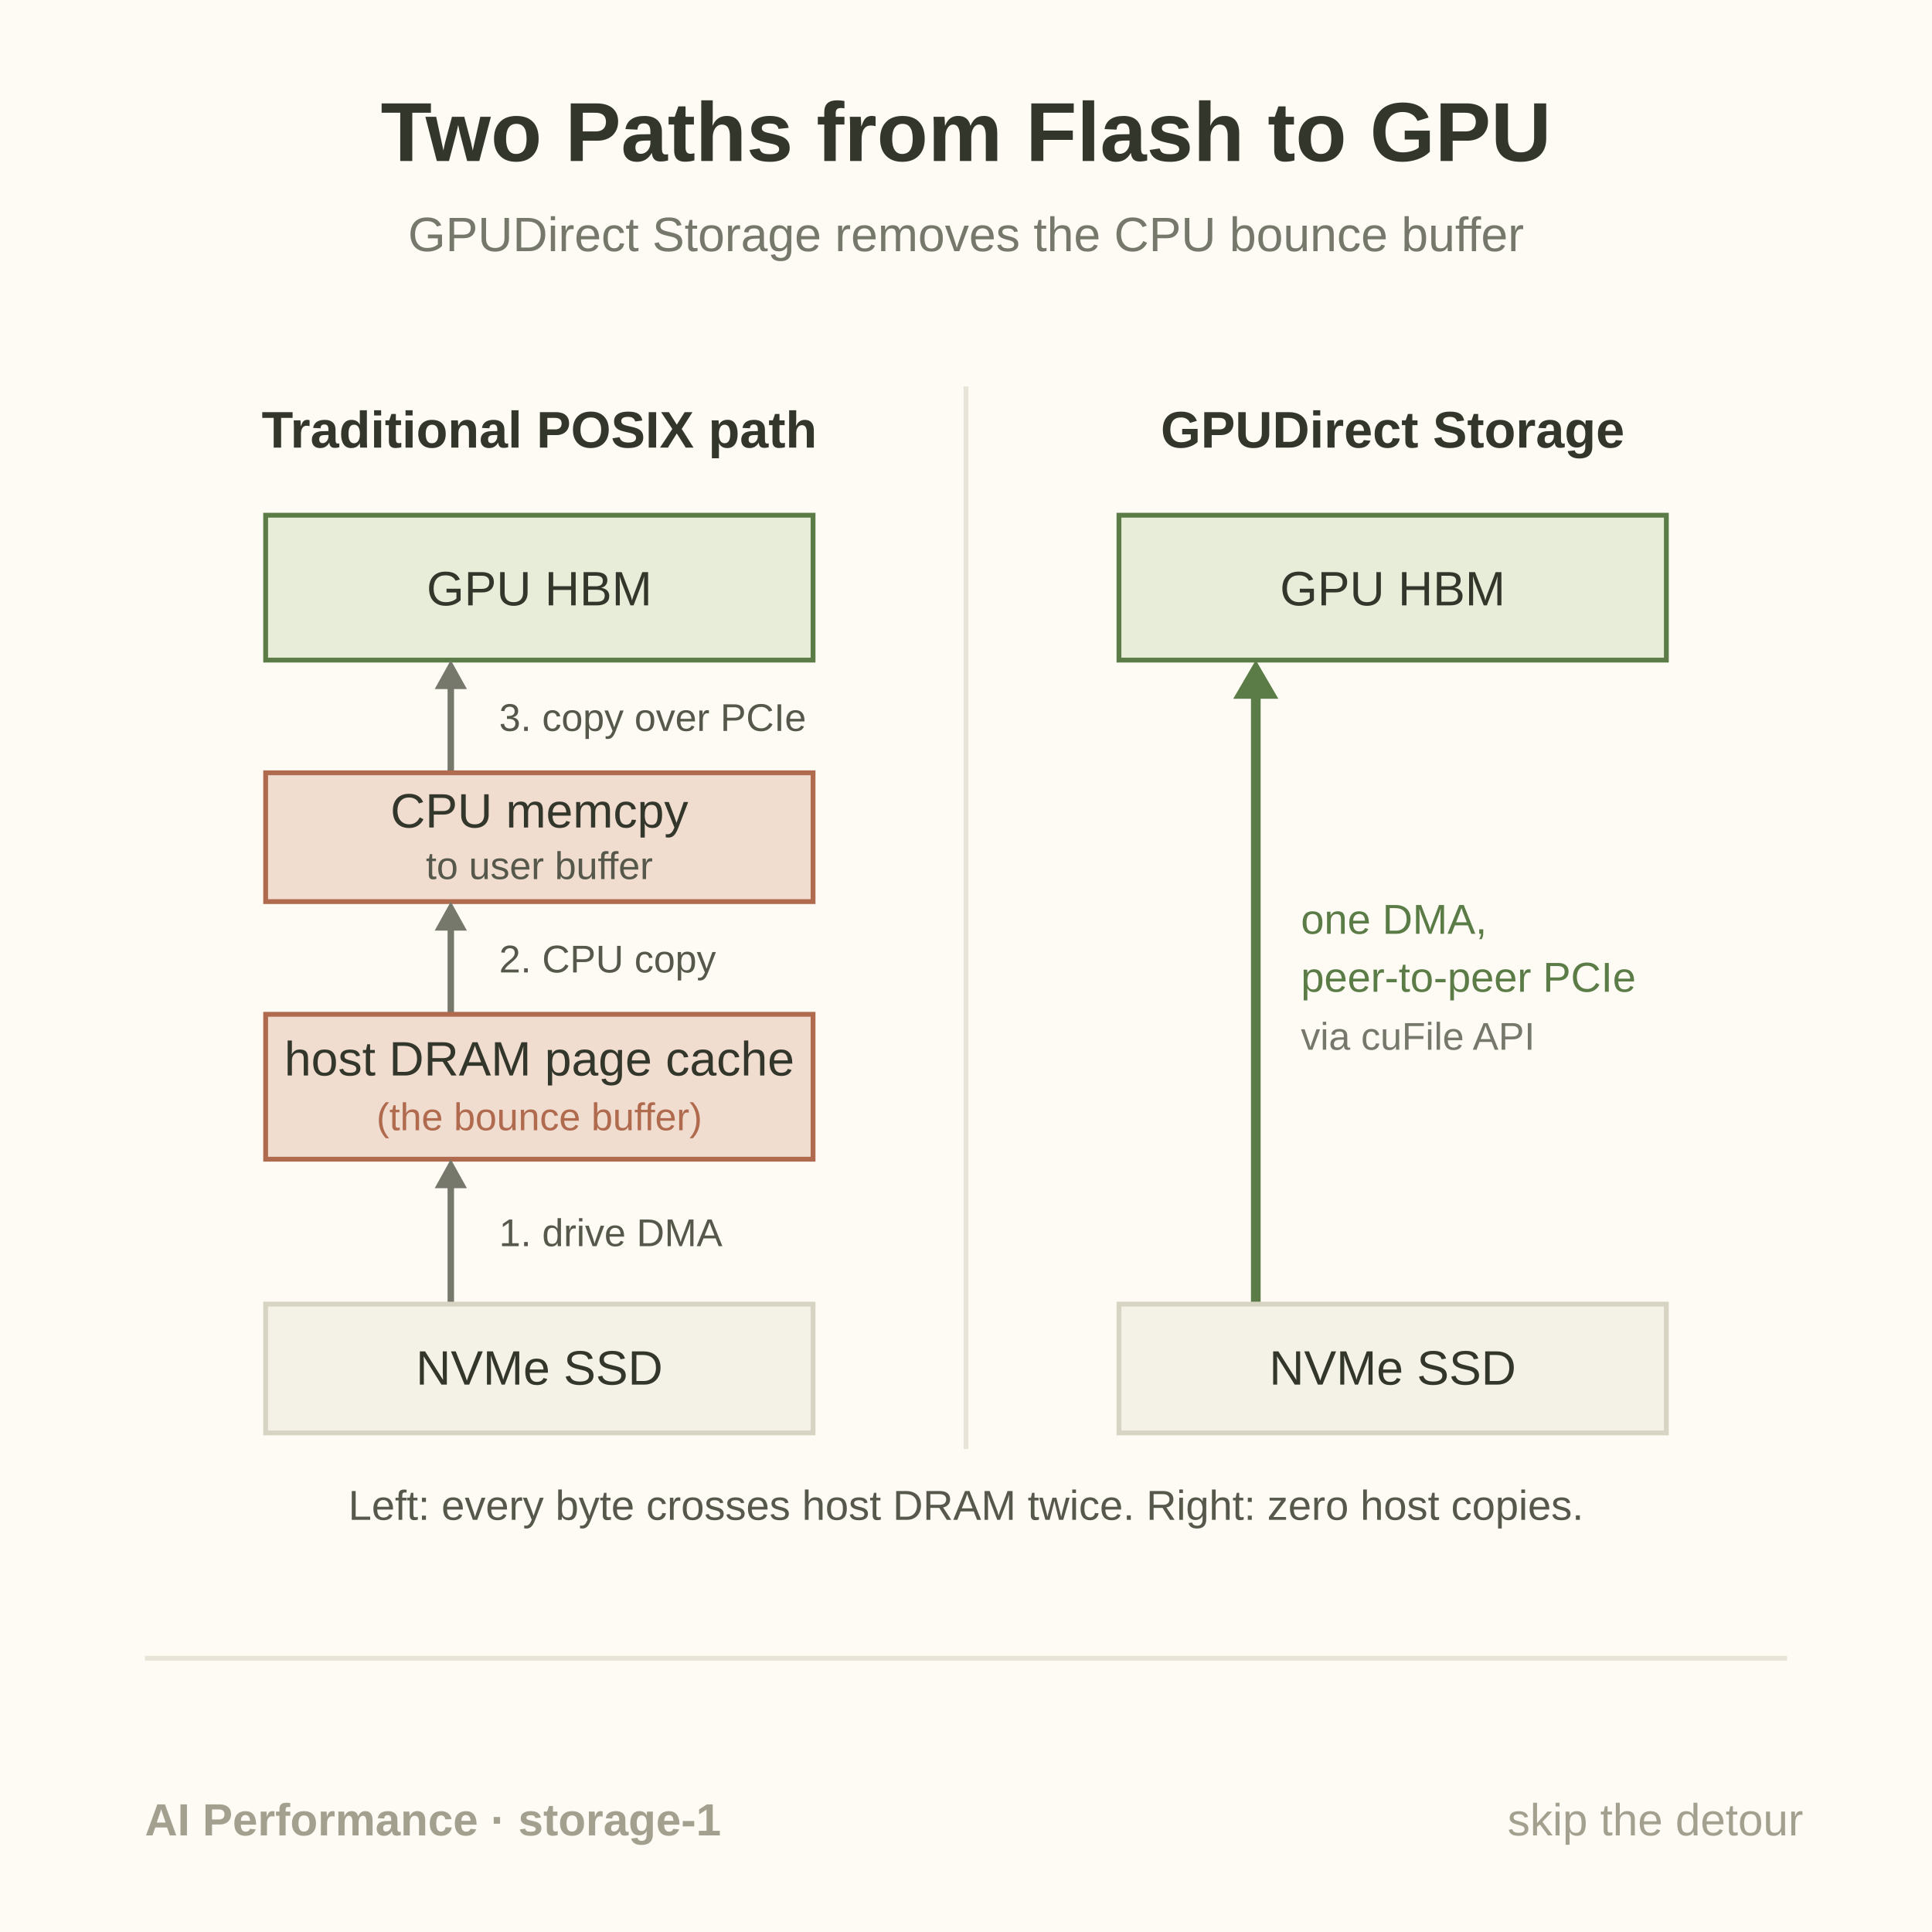
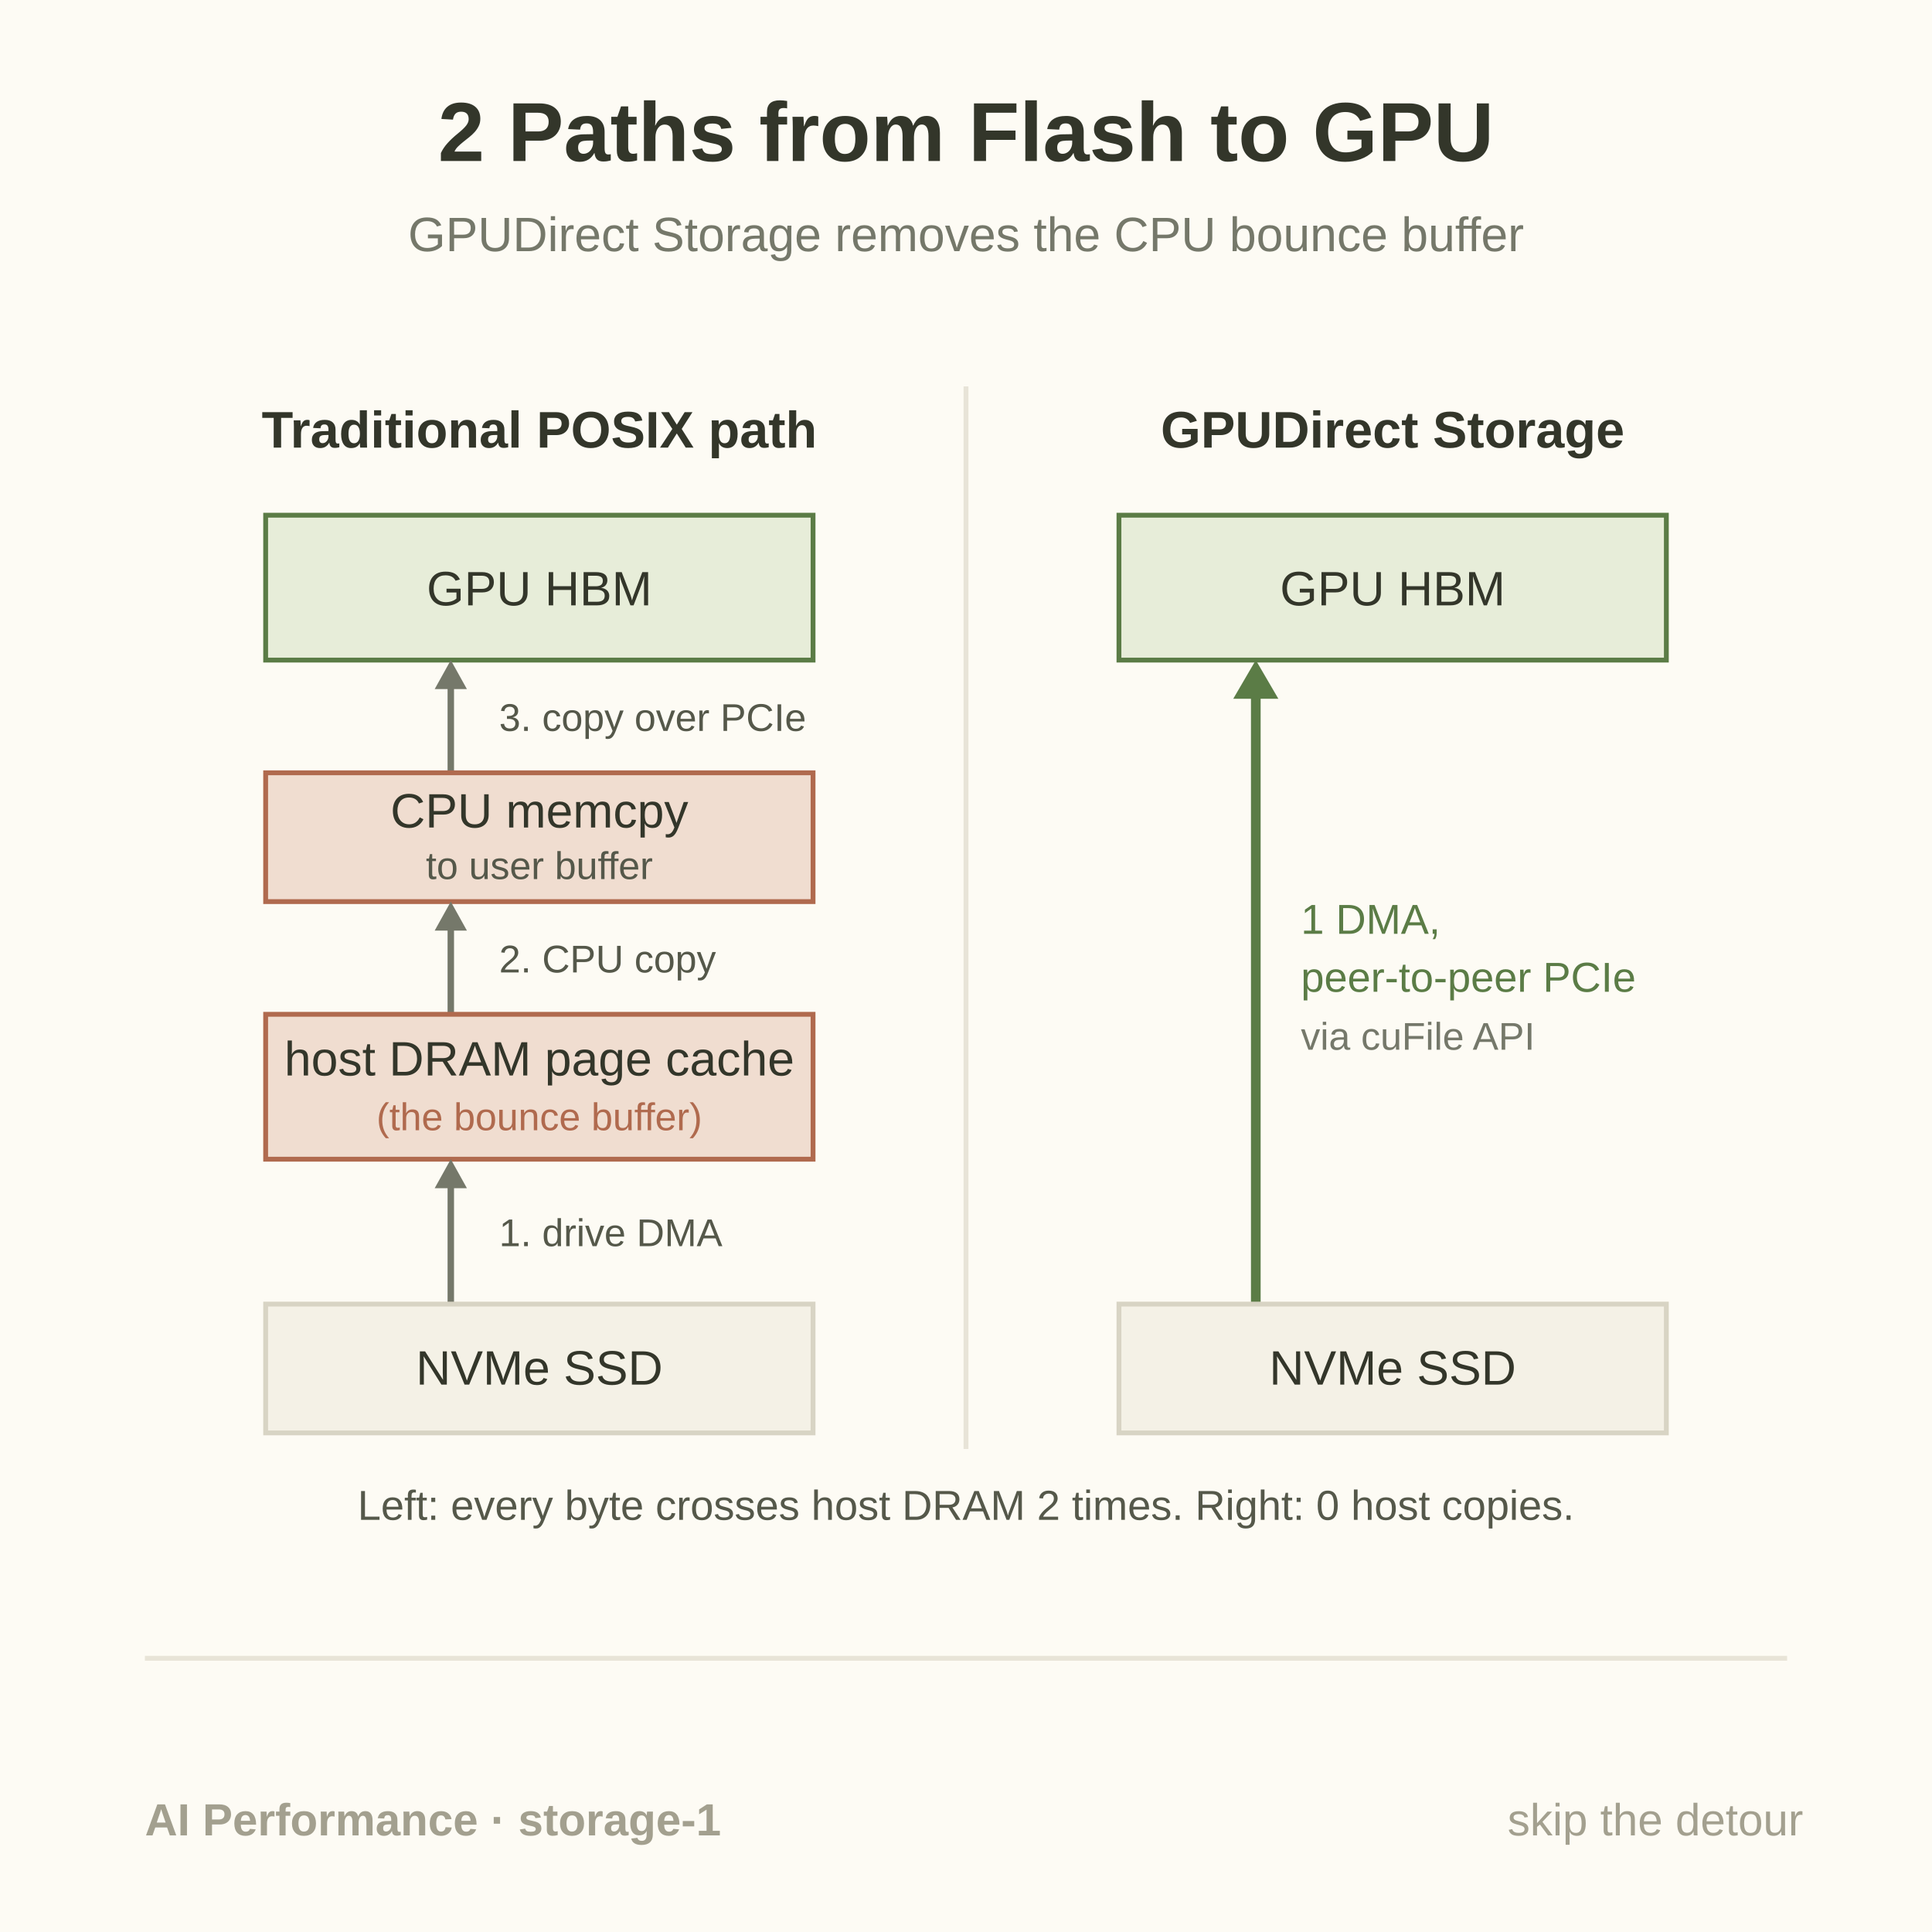
<svg xmlns="http://www.w3.org/2000/svg" width="1200" height="1200" viewBox="0 0 1200 1200">
  <rect width="1200" height="1200" fill="#fdfbf4" />
-   <text x="600" y="100" text-anchor="middle" font-family="Helvetica Neue, Arial, sans-serif" font-size="52" font-weight="bold" fill="#33362a">Two Paths from Flash to GPU</text>
+   <text x="600" y="100" text-anchor="middle" font-family="Helvetica Neue, Arial, sans-serif" font-size="52" font-weight="bold" fill="#33362a">2 Paths from Flash to GPU</text>
  <text x="600" y="156" text-anchor="middle" font-family="Helvetica Neue, Arial, sans-serif" font-size="30" fill="#75786a">GPUDirect Storage removes the CPU bounce buffer</text>
  <line x1="600" y1="240" x2="600" y2="900" stroke="#e8e4d7" stroke-width="3" />
  <text x="335" y="278" text-anchor="middle" font-family="Helvetica Neue, Arial, sans-serif" font-size="32" font-weight="bold" fill="#33362a">Traditional POSIX path</text>
  <text x="865" y="278" text-anchor="middle" font-family="Helvetica Neue, Arial, sans-serif" font-size="32" font-weight="bold" fill="#33362a">GPUDirect Storage</text>
  <rect x="165" y="320" width="340" height="90" fill="#e7edd9" stroke="#5b7c46" stroke-width="3" />
  <text x="335" y="376" text-anchor="middle" font-family="Helvetica Neue, Arial, sans-serif" font-size="30" fill="#33362a">GPU HBM</text>
  <line x1="280" y1="480" x2="280" y2="424" stroke="#75786a" stroke-width="4" />
  <polygon points="280,410 270,428 290,428" fill="#75786a" />
  <text x="310" y="454" font-family="Helvetica Neue, Arial, sans-serif" font-size="24" fill="#55584a">3. copy over PCIe</text>
  <rect x="165" y="480" width="340" height="80" fill="#f0ddd0" stroke="#b06a4e" stroke-width="3" />
  <text x="335" y="514" text-anchor="middle" font-family="Helvetica Neue, Arial, sans-serif" font-size="30" fill="#33362a">CPU memcpy</text>
  <text x="335" y="546" text-anchor="middle" font-family="Helvetica Neue, Arial, sans-serif" font-size="24" fill="#55584a">to user buffer</text>
  <line x1="280" y1="630" x2="280" y2="574" stroke="#75786a" stroke-width="4" />
  <polygon points="280,560 270,578 290,578" fill="#75786a" />
  <text x="310" y="604" font-family="Helvetica Neue, Arial, sans-serif" font-size="24" fill="#55584a">2. CPU copy</text>
  <rect x="165" y="630" width="340" height="90" fill="#f0ddd0" stroke="#b06a4e" stroke-width="3" />
  <text x="335" y="668" text-anchor="middle" font-family="Helvetica Neue, Arial, sans-serif" font-size="30" fill="#33362a">host DRAM page cache</text>
  <text x="335" y="702" text-anchor="middle" font-family="Helvetica Neue, Arial, sans-serif" font-size="24" fill="#b06a4e">(the bounce buffer)</text>
  <line x1="280" y1="810" x2="280" y2="734" stroke="#75786a" stroke-width="4" />
  <polygon points="280,720 270,738 290,738" fill="#75786a" />
  <text x="310" y="774" font-family="Helvetica Neue, Arial, sans-serif" font-size="24" fill="#55584a">1. drive DMA</text>
  <rect x="165" y="810" width="340" height="80" fill="#f4f1e6" stroke="#d8d4c4" stroke-width="3" />
  <text x="335" y="860" text-anchor="middle" font-family="Helvetica Neue, Arial, sans-serif" font-size="30" fill="#33362a">NVMe SSD</text>
  <rect x="695" y="320" width="340" height="90" fill="#e7edd9" stroke="#5b7c46" stroke-width="3" />
  <text x="865" y="376" text-anchor="middle" font-family="Helvetica Neue, Arial, sans-serif" font-size="30" fill="#33362a">GPU HBM</text>
  <line x1="780" y1="810" x2="780" y2="428" stroke="#5b7c46" stroke-width="6" />
  <polygon points="780,410 766,434 794,434" fill="#5b7c46" />
-   <text x="808" y="580" font-family="Helvetica Neue, Arial, sans-serif" font-size="26" fill="#5b7c46">one DMA,</text>
+   <text x="808" y="580" font-family="Helvetica Neue, Arial, sans-serif" font-size="26" fill="#5b7c46">1 DMA,</text>
  <text x="808" y="616" font-family="Helvetica Neue, Arial, sans-serif" font-size="26" fill="#5b7c46">peer-to-peer PCIe</text>
  <text x="808" y="652" font-family="Helvetica Neue, Arial, sans-serif" font-size="24" fill="#75786a">via cuFile API</text>
  <rect x="695" y="810" width="340" height="80" fill="#f4f1e6" stroke="#d8d4c4" stroke-width="3" />
  <text x="865" y="860" text-anchor="middle" font-family="Helvetica Neue, Arial, sans-serif" font-size="30" fill="#33362a">NVMe SSD</text>
-   <text x="600" y="944" text-anchor="middle" font-family="Helvetica Neue, Arial, sans-serif" font-size="26" fill="#55584a">Left: every byte crosses host DRAM twice.  Right: zero host copies.</text>
+   <text x="600" y="944" text-anchor="middle" font-family="Helvetica Neue, Arial, sans-serif" font-size="26" fill="#55584a">Left: every byte crosses host DRAM 2 times.  Right: 0 host copies.</text>
  <line x1="90" y1="1030" x2="1110" y2="1030" stroke="#e8e4d7" stroke-width="3" />
  <text x="90" y="1140" font-family="Helvetica Neue, Arial, sans-serif" font-size="28" font-weight="bold" fill="#a3a08f">AI Performance · storage-1</text>
  <text x="1120" y="1140" text-anchor="end" font-family="Helvetica Neue, Arial, sans-serif" font-size="28" fill="#a3a08f">skip the detour</text>
</svg>
